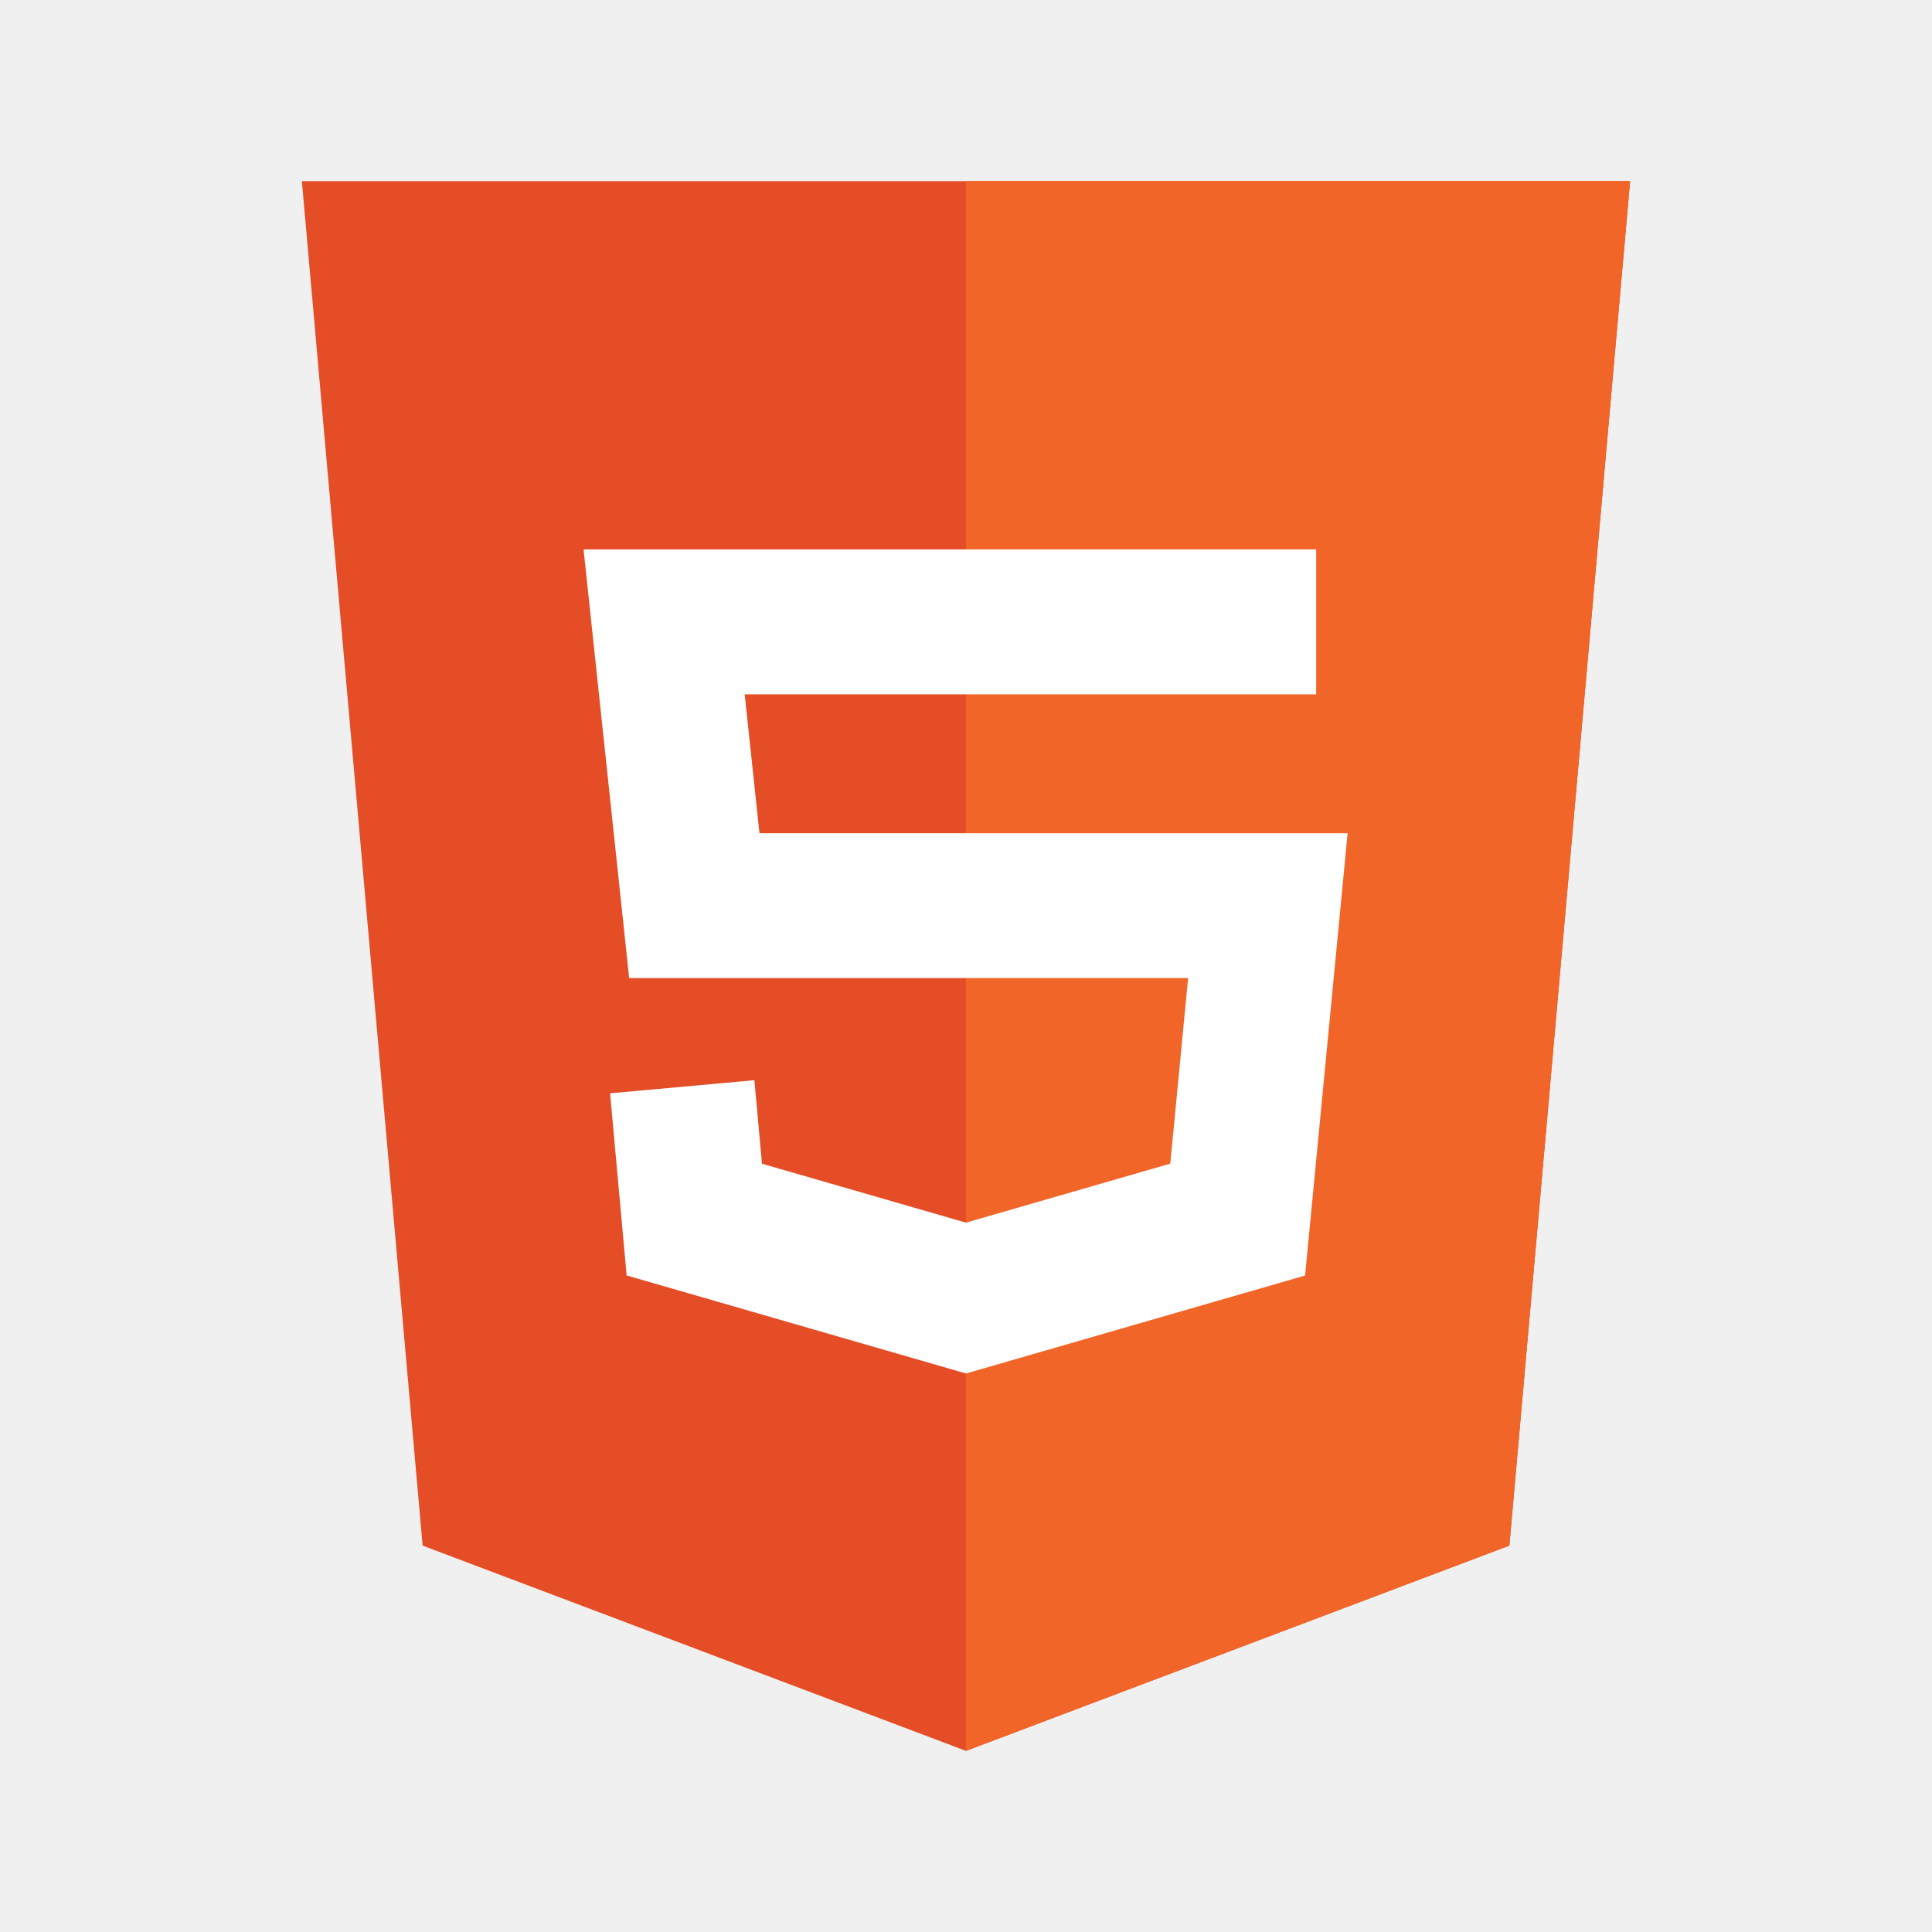
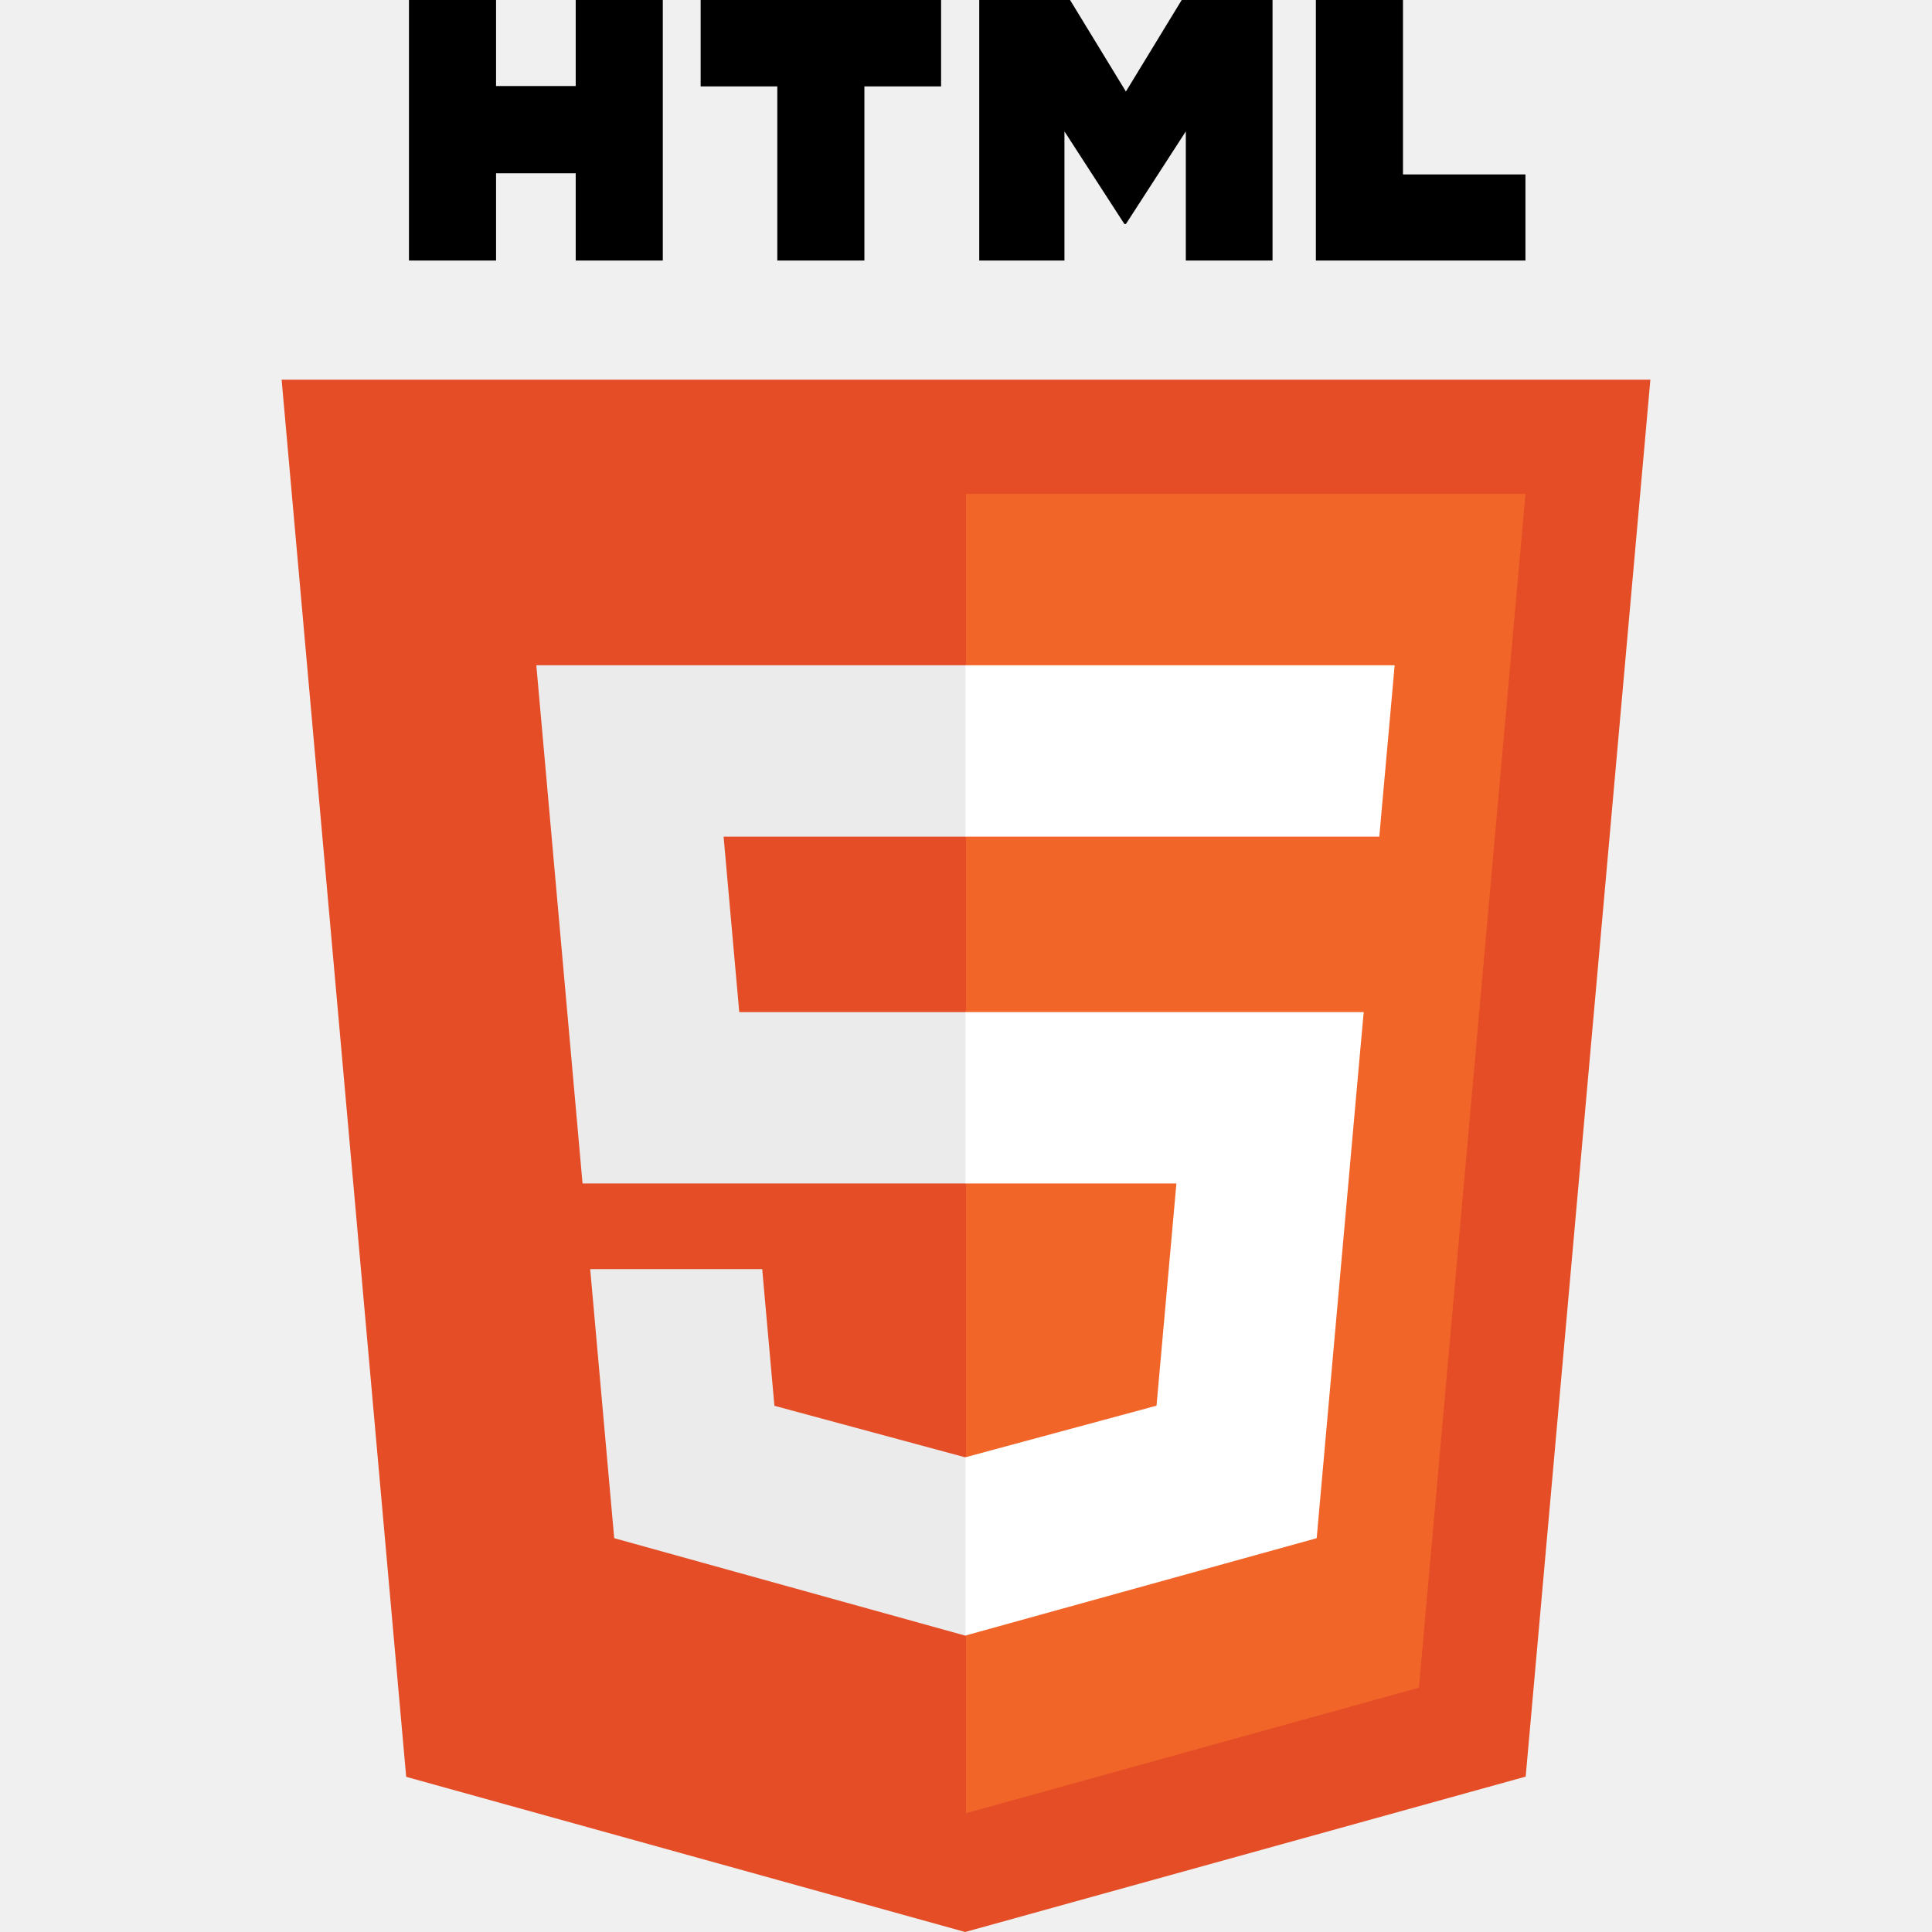
- <svg xmlns="http://www.w3.org/2000/svg" viewBox="0 0 32 32" width="32" height="32">
-   <path fill="#E44D26" d="M5 3h22l-2 22.6L16 29l-9-3.4z" />
-   <path fill="#F16529" d="M16 3h11l-2 22.6L16 29z" />
-   <path fill="none" stroke="#fff" stroke-width="2.4" d="M21.8 10.3H11l.5 4.7h9.5l-.5 5.2-4.5 1.3-4.5-1.3-.2-2.2" />
+ <svg xmlns="http://www.w3.org/2000/svg" viewBox="0 0 512 512">
+   <polygon fill="#E44D26" points="107.644,470.877 74.633,100.62 437.367,100.62 404.321,470.819 255.778,512    " />
+   <polygon fill="#F16529" points="256,480.523 376.03,447.246 404.27,130.894 256,130.894    " />
+   <polygon fill="#EBEBEB" points="256,268.217 195.91,268.217 191.76,221.716 256,221.716 256,176.305 255.843,176.305 142.132,176.305 143.219,188.488 154.38,313.627 256,313.627" />
+   <polygon fill="#EBEBEB" points="256,386.153 255.801,386.206 205.227,372.55 201.994,336.333 177.419,336.333 156.409,336.333 162.771,407.634 255.791,433.457 256,433.399" />
+   <path d="M108.382,0h23.077v22.8h21.11V0h23.078v69.044H152.57v-23.12h-21.11v23.12h-23.077V0z" />
+   <path d="M205.994,22.896h-20.316V0h63.72v22.896h-20.325v46.148h-23.078V22.896z" />
+   <path d="M259.511,0h24.063l14.802,24.26L313.163,0h24.072v69.044h-22.982V34.822l-15.877,24.549h-0.397l-15.888-24.549v34.222h-22.58V0z" />
+   <path d="M348.72,0h23.084v46.222h32.453v22.822H348.72V0z" />
+   <polygon fill="#FFFFFF" points="255.843,268.217 255.843,313.627 311.761,313.627 306.49,372.521 255.843,386.191 255.843,433.435 348.937,407.634 349.62,399.962 360.291,280.411 361.399,268.217 349.162,268.217" />
+   <polygon fill="#FFFFFF" points="255.843,176.305 255.843,204.509 255.843,221.605 255.843,221.716 365.385,221.716 365.385,221.716 365.531,221.716 366.442,211.509 368.511,188.488 369.597,176.305" />
</svg>
